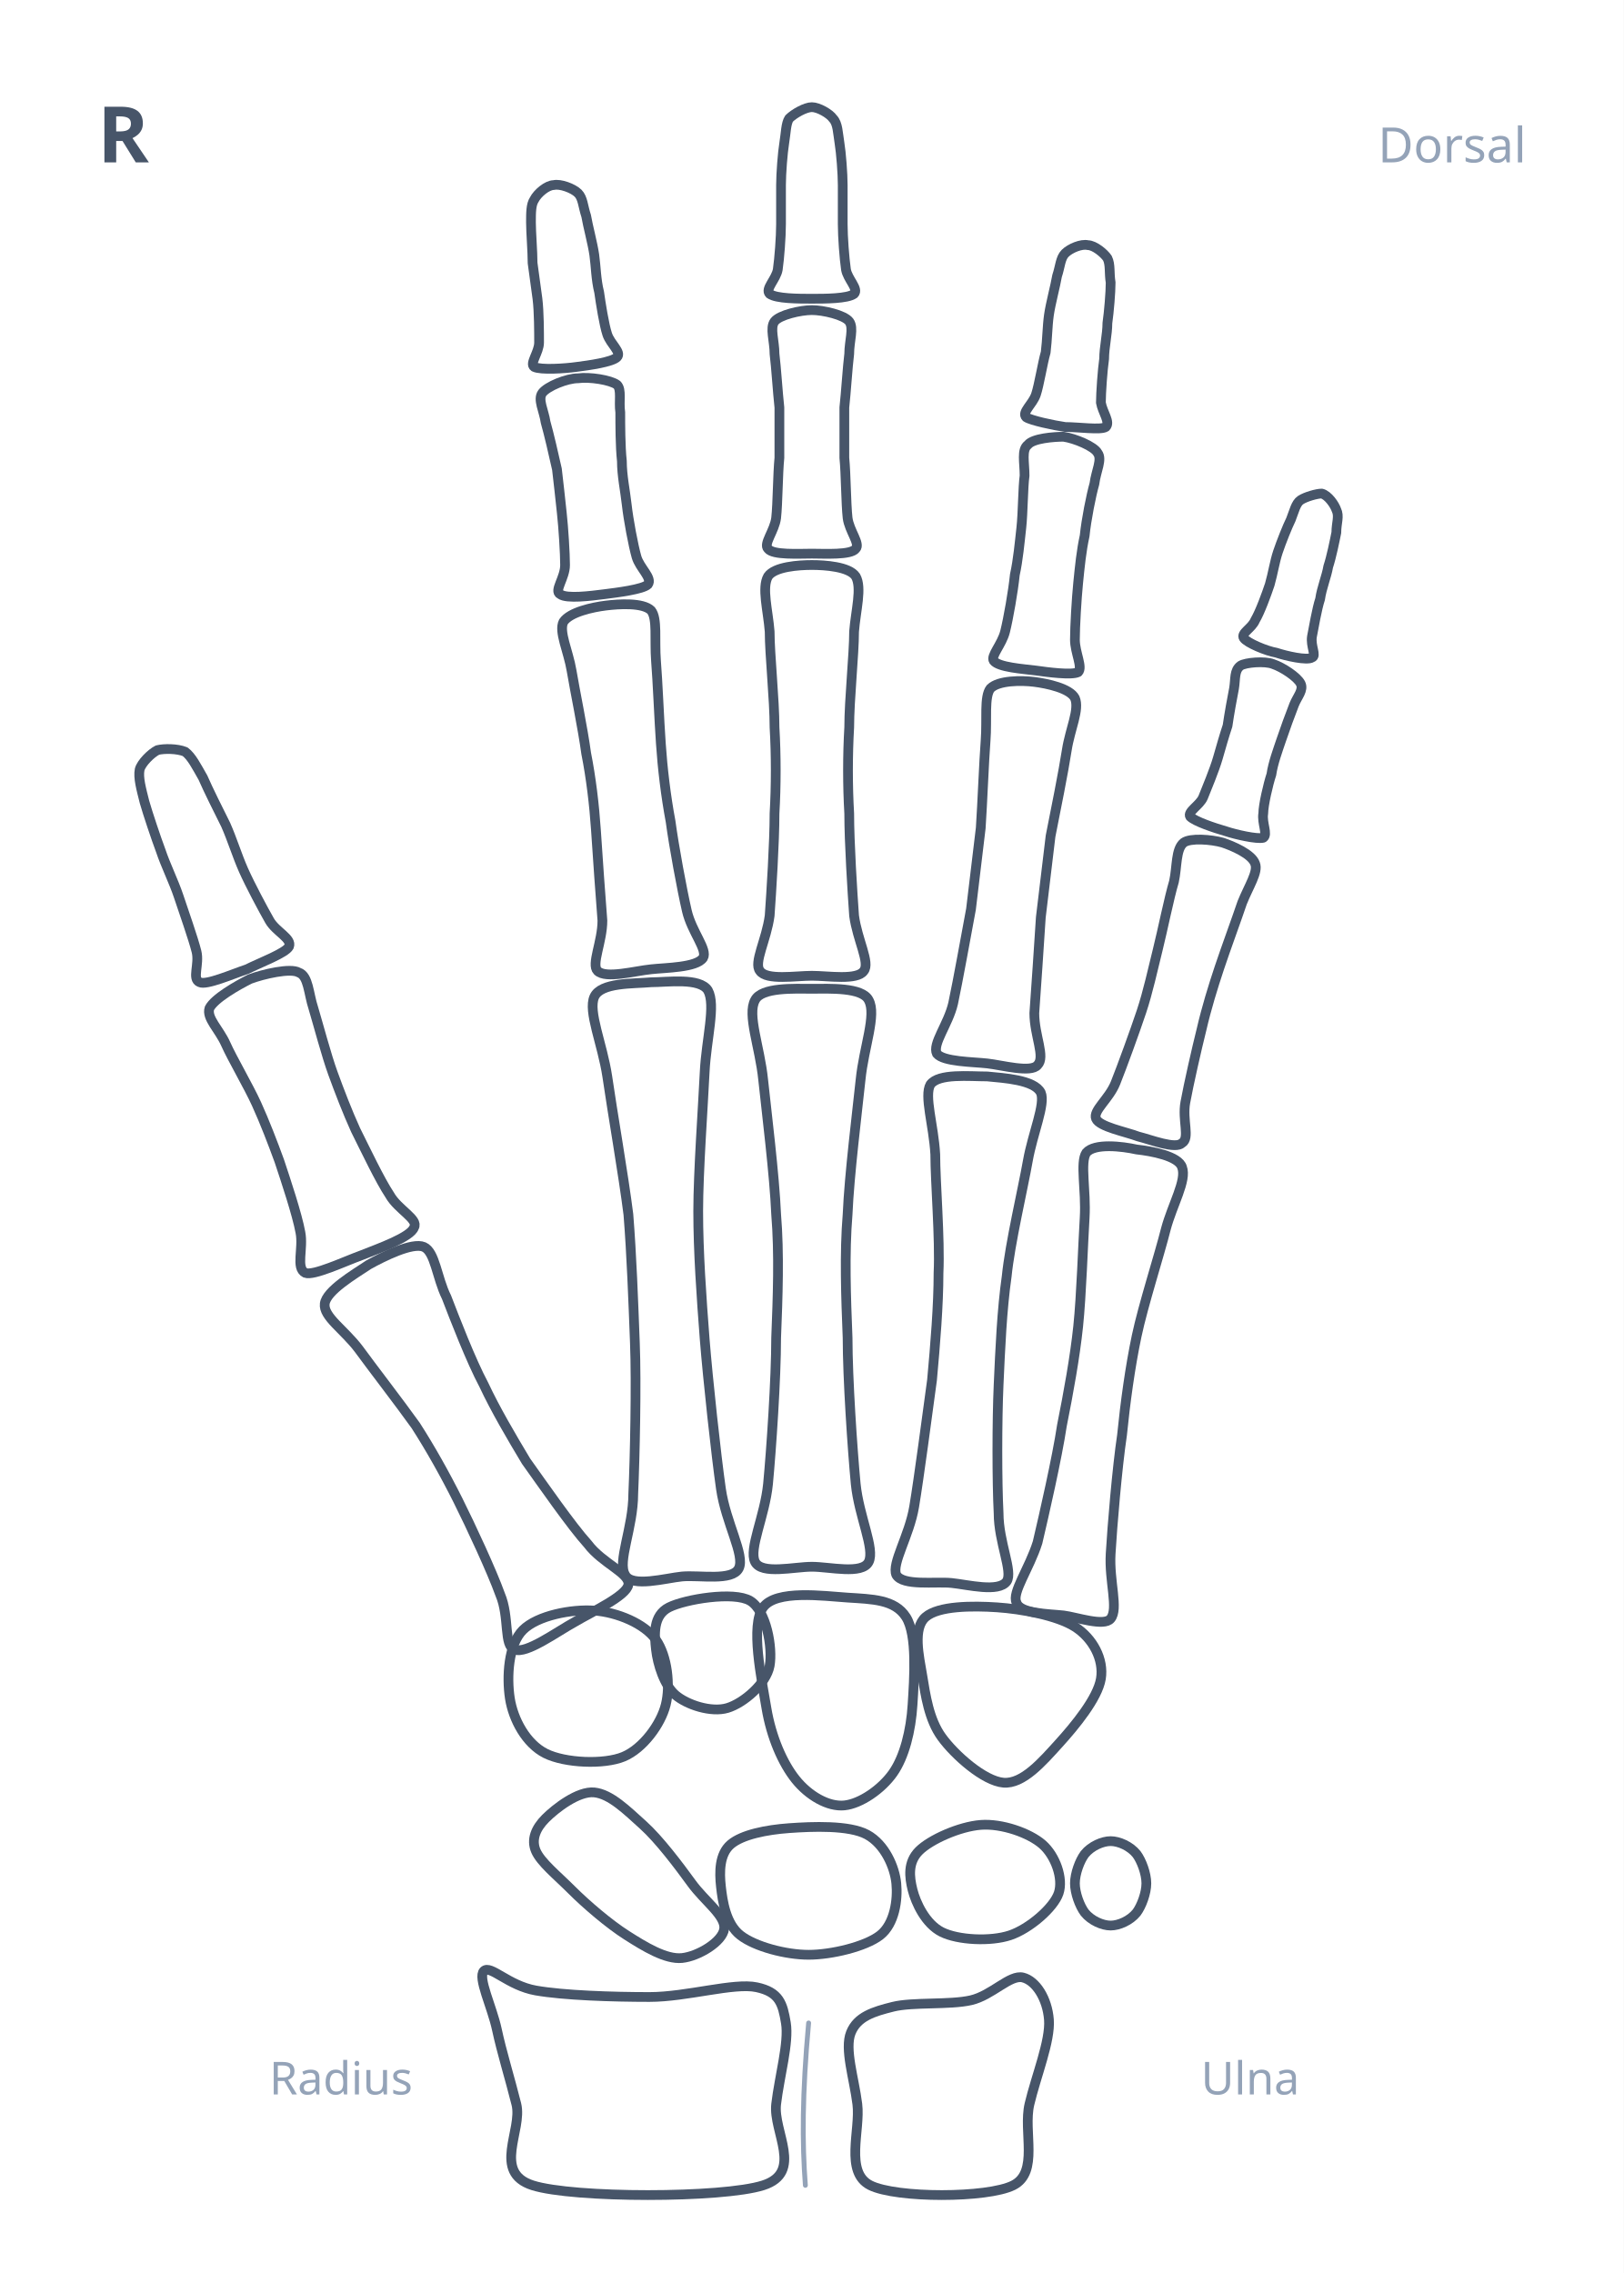
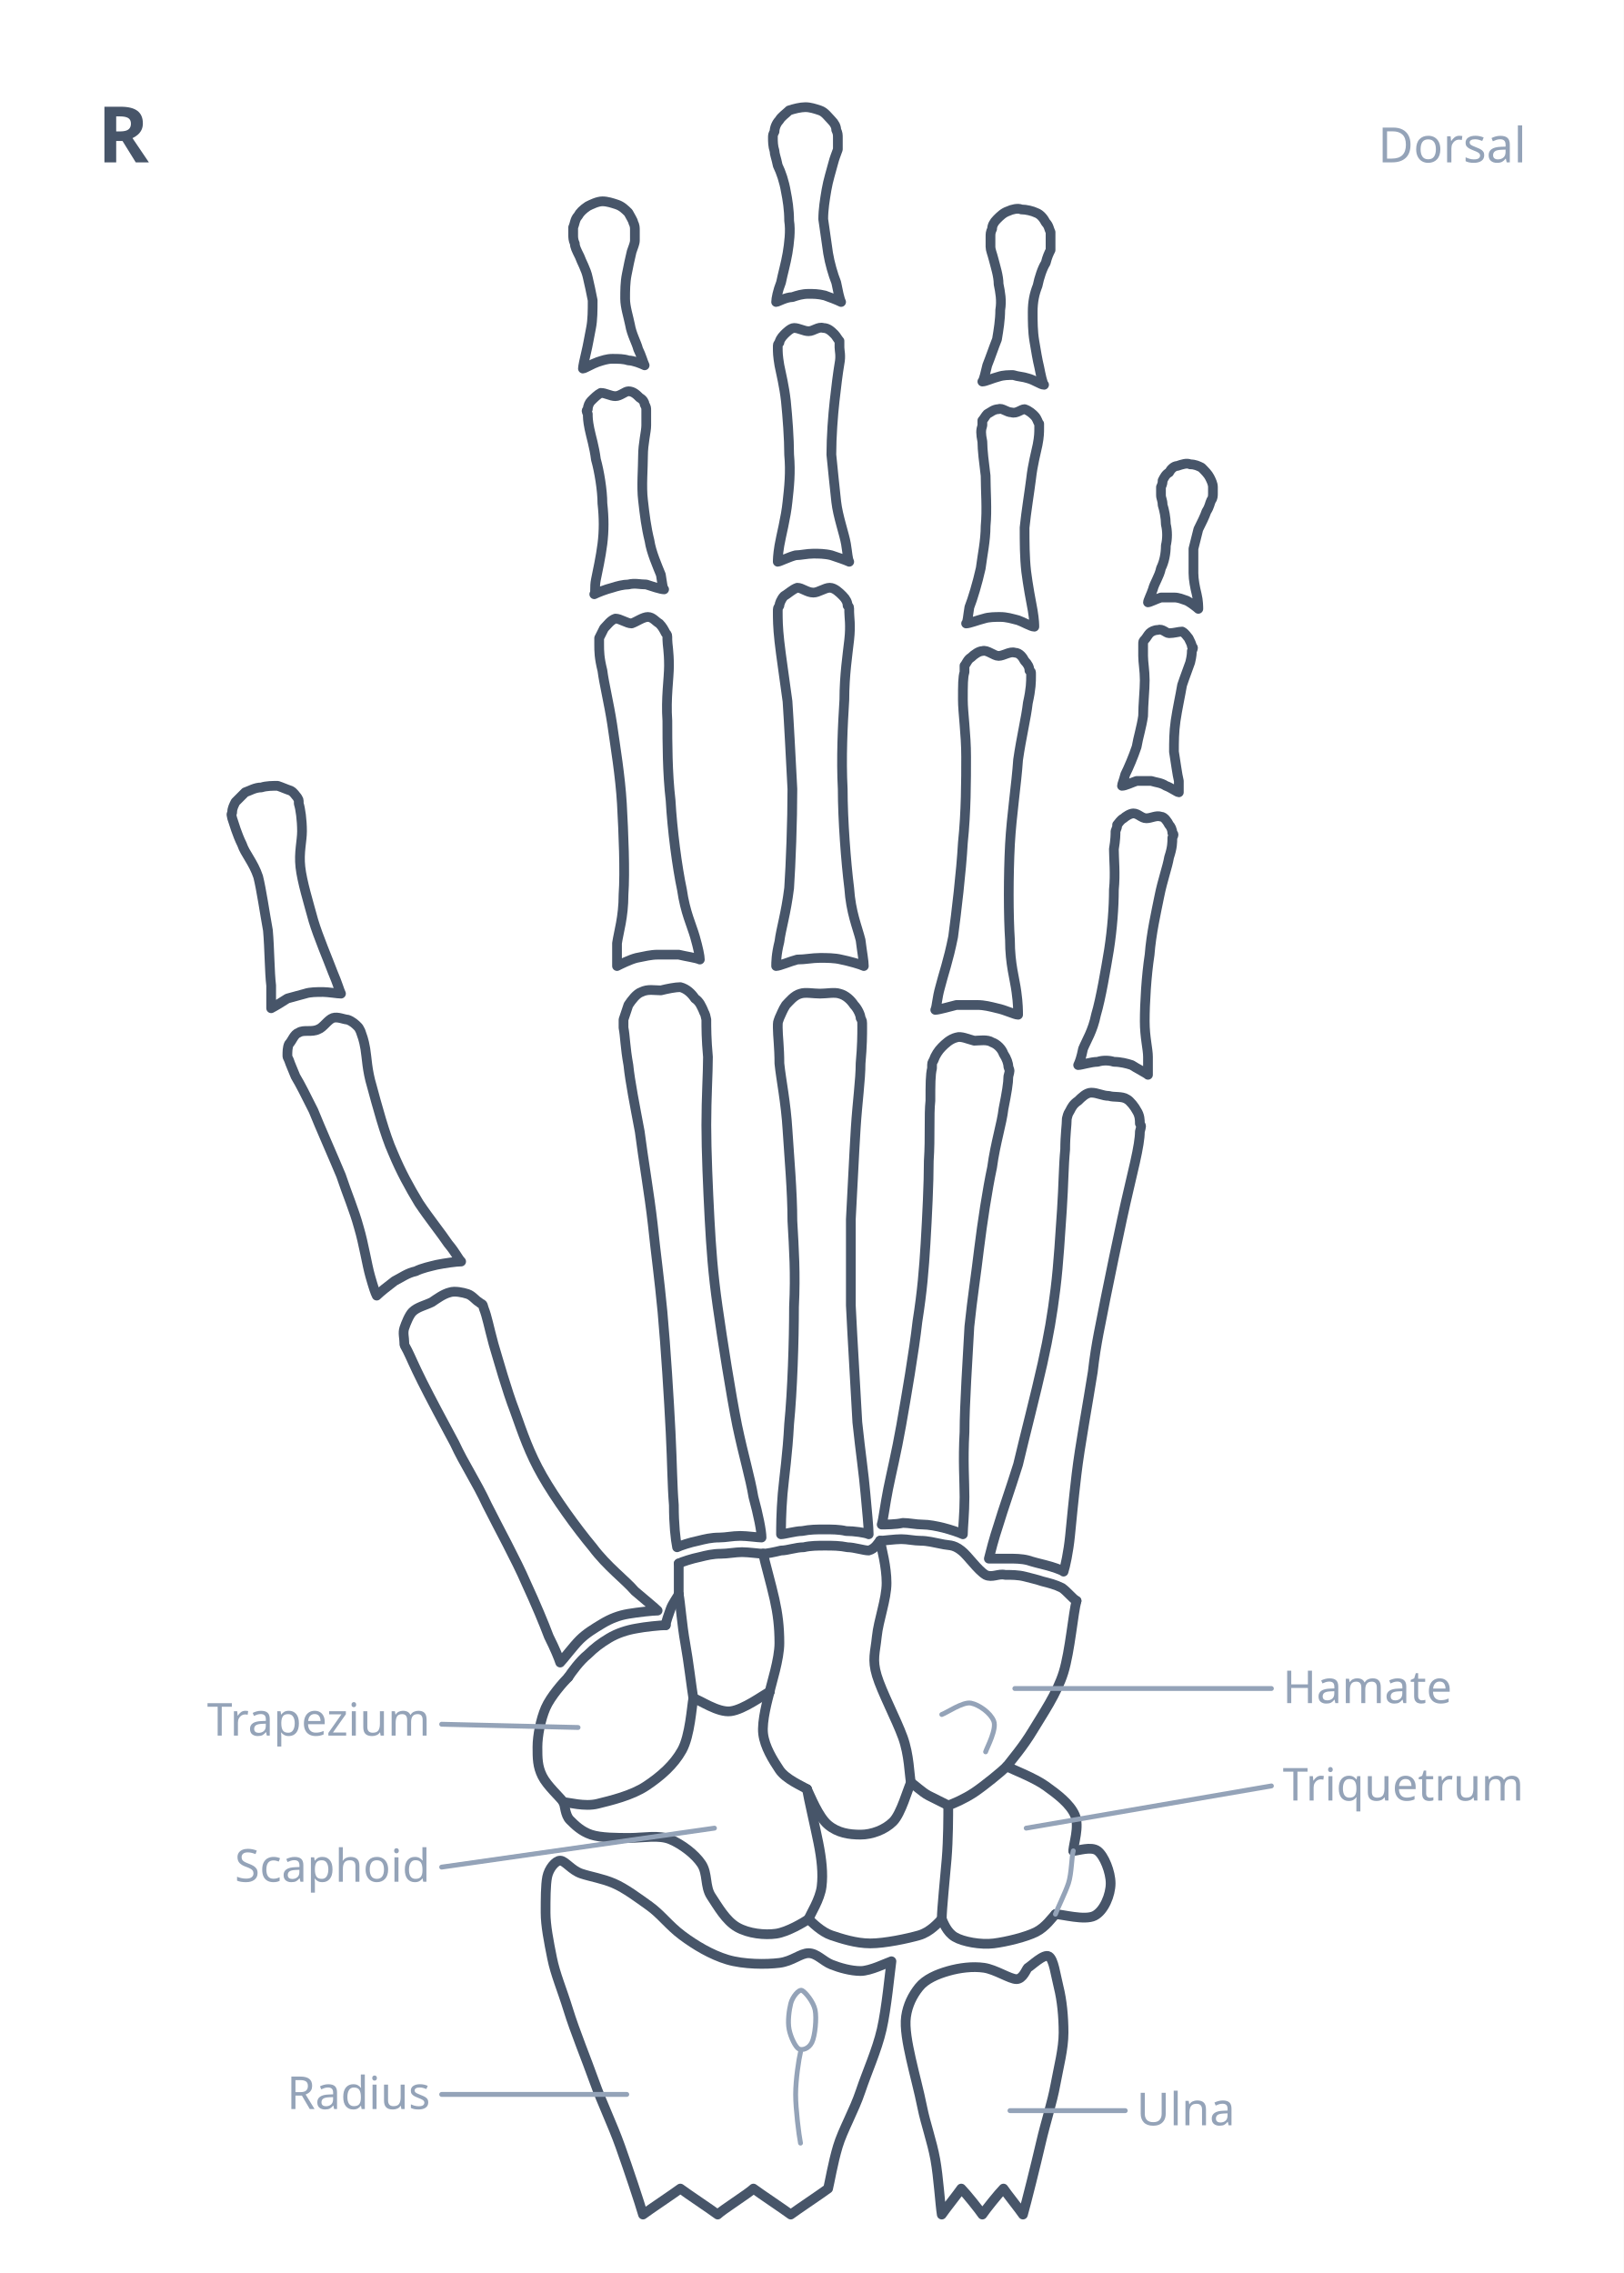
<svg xmlns="http://www.w3.org/2000/svg" width="1000" height="1400" viewBox="0 0 1000 1400" role="img">
  <rect width="1000" height="1400" fill="#ffffff" />
-   <path d="M420 971C410 972 389 978 385 970C380 962 390 941 390 920C391 898 392 852 391 827C390 801 389 773 387 748C384 724 377 684 374 663C371 643 362 623 366 614C370 605 390 606 401 605C411 605 431 602 436 610C441 619 435 640 434 660C433 681 430 722 430 746C430 771 432 799 434 825C436 850 441 896 444 917C447 938 459 958 455 966C451 974 431 970 420 971Z" fill="none" stroke="#475569" stroke-width="6" stroke-linecap="round" stroke-linejoin="round" />
-   <path d="M401 597C391 598 373 603 368 598C364 594 371 580 371 567C370 554 368 527 367 511C366 496 364 479 361 464C359 449 354 425 352 413C350 401 344 389 347 383C351 377 365 374 373 373C381 372 396 371 401 376C405 381 403 394 404 407C405 419 406 444 407 458C408 473 410 490 413 506C415 521 420 548 423 561C426 574 436 585 433 590C429 596 410 596 401 597Z" fill="none" stroke="#475569" stroke-width="6" stroke-linecap="round" stroke-linejoin="round" />
-   <path d="M372 366C364 367 349 369 345 366C341 364 348 356 348 348C348 341 347 325 346 316C345 307 344 297 343 289C341 280 338 267 336 260C335 253 331 246 334 242C337 238 349 233 356 233C363 232 376 234 380 237C383 240 381 247 382 254C382 261 382 275 383 284C383 293 385 302 386 311C387 320 390 336 392 343C394 350 402 356 399 360C396 363 380 365 372 366Z" fill="none" stroke="#475569" stroke-width="6" stroke-linecap="round" stroke-linejoin="round" />
-   <path d="M355 226C348 227 333 228 329 226C326 224 332 217 332 211C332 205 332 192 331 184C330 177 329 169 328 162C328 155 327 143 327 137C327 131 327 126 329 123C331 119 337 114 341 114C345 113 353 116 356 119C359 122 359 127 361 133C362 139 365 150 366 157C367 164 367 172 369 180C370 187 372 200 374 206C376 212 383 217 380 220C377 223 363 225 355 226Z" fill="none" stroke="#475569" stroke-width="6" stroke-linecap="round" stroke-linejoin="round" />
-   <path d="M500 965C489 965 469 970 465 962C461 954 471 934 473 914C475 893 478 849 478 824C479 799 480 772 478 748C477 724 472 684 470 665C468 645 460 625 465 616C469 608 489 609 500 609C511 609 531 608 535 616C540 625 532 645 530 665C528 684 523 724 522 748C520 772 521 799 522 824C522 849 525 893 527 914C529 934 539 954 535 962C531 970 511 965 500 965Z" fill="none" stroke="#475569" stroke-width="6" stroke-linecap="round" stroke-linejoin="round" />
-   <path d="M500 601C490 601 472 604 468 598C464 593 472 579 474 564C475 550 477 519 477 501C478 484 478 465 477 448C477 431 474 403 474 389C473 376 469 362 473 355C477 349 492 348 500 348C508 348 523 349 527 355C531 362 527 376 526 389C526 403 523 431 523 448C522 465 522 484 523 501C523 519 525 550 526 564C528 579 536 593 532 598C528 604 510 601 500 601Z" fill="none" stroke="#475569" stroke-width="6" stroke-linecap="round" stroke-linejoin="round" />
-   <path d="M500 341C492 341 476 342 473 338C470 335 477 327 478 319C479 310 479 292 480 282C480 272 480 261 480 251C479 242 478 226 477 218C477 210 474 202 477 198C480 194 493 191 500 191C507 191 520 194 523 198C526 202 523 210 523 218C522 226 521 242 520 251C520 261 520 272 520 282C521 292 521 310 522 319C523 327 530 335 527 338C524 342 508 341 500 341Z" fill="none" stroke="#475569" stroke-width="6" stroke-linecap="round" stroke-linejoin="round" />
-   <path d="M500 184C492 184 478 184 474 181C471 178 478 172 479 166C480 159 481 146 481 138C481 130 481 121 481 114C481 107 482 94 483 88C484 82 484 76 486 73C489 70 496 66 500 66C504 66 511 70 513 73C516 76 516 82 517 88C518 94 519 107 519 114C519 121 519 130 519 138C519 146 520 159 521 166C522 172 529 178 526 181C522 184 508 184 500 184Z" fill="none" stroke="#475569" stroke-width="6" stroke-linecap="round" stroke-linejoin="round" />
-   <path d="M586 975C576 974 556 977 552 970C549 963 560 946 563 928C566 910 571 872 574 850C576 828 578 804 578 784C579 763 576 728 576 711C575 693 569 675 573 668C578 661 597 663 608 663C618 664 637 665 641 673C644 680 636 698 633 715C630 732 622 766 620 786C617 807 616 831 615 853C614 875 614 913 615 932C615 950 624 968 620 974C615 981 596 976 586 975Z" fill="none" stroke="#475569" stroke-width="6" stroke-linecap="round" stroke-linejoin="round" />
-   <path d="M608 655C599 654 581 654 577 649C574 643 584 631 587 618C590 604 595 576 598 560C600 544 602 526 604 510C605 495 606 469 607 456C608 443 606 429 610 424C615 419 629 419 637 420C645 421 659 424 662 430C665 437 659 449 657 462C655 475 650 500 647 515C645 531 643 549 641 565C640 581 638 610 637 624C637 638 644 651 639 656C635 661 617 656 608 655Z" fill="none" stroke="#475569" stroke-width="6" stroke-linecap="round" stroke-linejoin="round" />
-   <path d="M638 413C630 412 615 411 612 407C610 404 617 397 619 389C621 381 624 364 625 354C627 345 628 334 629 325C630 316 630 300 631 293C631 285 629 277 633 274C636 270 649 269 655 269C662 270 674 275 676 279C679 283 675 290 674 298C672 305 669 320 668 330C666 339 665 349 664 359C663 369 662 386 662 394C662 402 667 411 664 414C660 416 645 414 638 413Z" fill="none" stroke="#475569" stroke-width="6" stroke-linecap="round" stroke-linejoin="round" />
-   <path d="M656 263C649 262 635 259 632 257C629 254 636 249 638 243C640 237 642 224 644 217C645 209 645 201 646 194C647 187 650 176 651 170C653 164 653 159 656 156C659 153 666 150 670 151C674 151 680 156 682 159C684 163 683 168 684 174C684 180 683 192 682 199C682 206 680 214 680 221C679 228 678 242 678 248C679 254 684 260 681 263C678 265 664 263 656 263Z" fill="none" stroke="#475569" stroke-width="6" stroke-linecap="round" stroke-linejoin="round" />
-   <path d="M655 995C646 994 628 994 626 987C623 981 634 966 639 950C643 933 651 898 654 878C658 858 662 836 664 817C666 798 667 766 668 750C669 733 665 716 669 710C674 704 691 706 700 708C709 709 726 712 728 719C731 727 722 742 718 757C714 773 704 804 700 823C696 842 693 864 691 884C688 904 685 940 684 957C683 974 689 991 684 997C680 1002 663 996 655 995Z" fill="none" stroke="#475569" stroke-width="6" stroke-linecap="round" stroke-linejoin="round" />
-   <path d="M701 700C693 697 677 694 675 689C673 684 683 677 687 667C691 657 699 635 703 623C707 611 710 597 713 585C716 573 720 553 723 543C725 534 724 523 729 519C733 516 746 517 753 519C759 521 771 526 773 532C775 537 769 546 765 556C762 565 755 584 751 596C747 608 743 621 740 634C737 646 732 668 730 679C728 690 733 701 728 704C724 708 709 702 701 700Z" fill="none" stroke="#475569" stroke-width="6" stroke-linecap="round" stroke-linejoin="round" />
-   <path d="M755 512C748 510 736 506 733 503C731 500 739 496 741 491C743 486 748 474 750 467C752 460 754 453 756 447C757 440 759 429 760 424C761 418 760 413 764 410C767 408 779 407 784 409C790 411 799 417 801 421C803 425 799 429 797 434C795 439 791 450 789 456C787 462 784 470 783 477C781 483 778 496 778 501C777 507 781 514 778 516C774 517 761 514 755 512Z" fill="none" stroke="#475569" stroke-width="6" stroke-linecap="round" stroke-linejoin="round" />
-   <path d="M786 402C780 401 768 396 766 393C764 390 771 387 773 382C776 377 780 366 782 360C784 353 785 346 787 340C789 334 793 324 795 320C797 315 798 310 801 308C804 306 811 304 814 304C818 305 822 311 823 314C825 318 823 322 823 328C822 333 820 343 818 349C817 355 814 362 813 369C811 375 809 387 808 392C807 398 811 404 808 405C805 407 792 404 786 402Z" fill="none" stroke="#475569" stroke-width="6" stroke-linecap="round" stroke-linejoin="round" />
-   <path d="M354 999C343 1005 324 1019 317 1016C310 1014 314 996 308 982C303 968 290 940 282 924C274 908 265 892 256 878C246 864 229 842 221 831C212 819 199 811 200 803C201 795 218 785 227 779C236 774 254 765 261 768C268 771 269 787 275 799C280 812 290 838 298 853C305 868 315 885 324 900C334 914 352 940 362 951C371 963 388 969 387 976C386 983 364 993 354 999Z" fill="none" stroke="#475569" stroke-width="6" stroke-linecap="round" stroke-linejoin="round" />
-   <path d="M223 773C212 777 193 786 188 784C182 781 187 769 185 759C183 748 176 727 172 715C168 704 163 691 158 680C153 669 143 652 139 643C135 634 127 627 129 621C132 615 146 607 154 603C162 600 179 596 184 599C190 601 190 612 193 621C196 631 201 650 205 661C209 672 214 685 219 696C225 708 234 727 240 736C245 745 258 751 255 756C253 762 233 769 223 773Z" fill="none" stroke="#475569" stroke-width="6" stroke-linecap="round" stroke-linejoin="round" />
-   <path d="M152 597C143 600 127 607 123 605C118 603 123 594 121 586C119 578 113 561 110 552C107 543 102 533 99 524C96 516 91 501 89 494C87 486 85 479 86 474C87 470 93 464 97 462C101 461 109 461 114 463C118 466 121 472 125 479C128 486 135 500 139 508C143 517 146 527 150 536C154 545 162 560 166 567C170 574 180 578 178 583C176 587 160 593 152 597Z" fill="none" stroke="#475569" stroke-width="6" stroke-linecap="round" stroke-linejoin="round" />
-   <path d="M322 1004C331 995 352 991 366 992C380 993 397 1000 404 1010C411 1020 413 1038 410 1050C407 1062 396 1077 384 1082C372 1087 348 1086 336 1080C324 1074 316 1059 314 1046C312 1033 313 1013 322 1004Z" fill="none" stroke="#475569" stroke-width="6" stroke-linecap="round" stroke-linejoin="round" />
-   <path d="M412 990C422 985 452 980 462 986C472 992 476 1015 474 1026C472 1037 458 1049 448 1052C438 1055 423 1050 416 1044C409 1038 405 1025 404 1016C403 1007 402 995 412 990Z" fill="none" stroke="#475569" stroke-width="6" stroke-linecap="round" stroke-linejoin="round" />
-   <path d="M470 990C478 979 507 983 522 984C537 985 551 985 558 996C565 1007 563 1034 562 1050C561 1066 557 1082 550 1092C543 1102 530 1111 520 1112C510 1113 498 1106 490 1096C482 1086 475 1070 472 1052C469 1034 462 1001 470 990Z" fill="none" stroke="#475569" stroke-width="6" stroke-linecap="round" stroke-linejoin="round" />
-   <path d="M570 996C578 989 599 989 614 990C629 991 651 995 662 1002C673 1009 680 1022 678 1034C676 1046 662 1063 652 1074C642 1085 630 1099 618 1098C606 1097 588 1081 580 1070C572 1059 570 1044 568 1032C566 1020 562 1003 570 996Z" fill="none" stroke="#475569" stroke-width="6" stroke-linecap="round" stroke-linejoin="round" />
-   <path d="M336 1120C342 1114 356 1103 366 1104C376 1105 386 1115 396 1124C406 1133 418 1149 426 1160C434 1171 447 1180 446 1188C445 1196 430 1205 420 1206C410 1207 397 1199 386 1192C375 1185 361 1173 352 1164C343 1155 333 1147 330 1140C327 1133 330 1126 336 1120Z" fill="none" stroke="#475569" stroke-width="6" stroke-linecap="round" stroke-linejoin="round" />
-   <path d="M450 1136C457 1130 472 1127 486 1126C500 1125 523 1124 534 1130C545 1136 551 1150 552 1160C553 1170 551 1185 542 1192C533 1199 512 1204 498 1204C484 1204 465 1199 456 1192C447 1185 445 1171 444 1162C443 1153 443 1142 450 1136Z" fill="none" stroke="#475569" stroke-width="6" stroke-linecap="round" stroke-linejoin="round" />
-   <path d="M566 1140C573 1133 591 1125 604 1124C617 1123 634 1129 642 1136C650 1143 655 1157 652 1166C649 1175 634 1188 622 1192C610 1196 590 1195 580 1190C570 1185 564 1172 562 1164C560 1156 559 1147 566 1140Z" fill="none" stroke="#475569" stroke-width="6" stroke-linecap="round" stroke-linejoin="round" />
-   <path d="M706 1160C706 1166 703 1174 700 1178C696 1183 689 1186 684 1186C679 1186 672 1183 668 1178C665 1174 662 1166 662 1160C662 1154 665 1146 668 1142C672 1137 679 1134 684 1134C689 1134 696 1137 700 1142C703 1146 706 1154 706 1160Z" fill="none" stroke="#475569" stroke-width="6" stroke-linecap="round" stroke-linejoin="round" />
-   <path d="M298 1214C302 1210 313 1223 330 1226C347 1229 377 1230 400 1230C423 1230 452 1221 466 1224C480 1227 482 1234 484 1246C486 1258 480 1279 478 1296C476 1313 495 1338 470 1346C445 1354 353 1354 328 1346C303 1338 322 1312 318 1296C314 1280 309 1264 306 1250C303 1236 294 1218 298 1214Z" fill="none" stroke="#475569" stroke-width="6" stroke-linecap="round" stroke-linejoin="round" />
-   <path d="M524 1252C528 1242 538 1239 550 1236C562 1233 585 1235 598 1232C611 1229 622 1216 630 1218C638 1220 645 1231 646 1244C647 1257 638 1279 634 1296C630 1313 640 1338 624 1346C608 1354 552 1354 536 1346C520 1338 530 1312 528 1296C526 1280 520 1262 524 1252Z" fill="none" stroke="#475569" stroke-width="6" stroke-linecap="round" stroke-linejoin="round" />
-   <path d="M498 1246C494 1290 494 1320 496 1346" fill="none" stroke="#94a3b8" stroke-width="3" stroke-linecap="round" stroke-linejoin="round" />
-   <text x="210" y="1290" font-family="system-ui, sans-serif" font-size="28" fill="#94a3b8" text-anchor="middle">Radius</text>
-   <text x="770" y="1290" font-family="system-ui, sans-serif" font-size="28" fill="#94a3b8" text-anchor="middle">Ulna</text>
+   <g fill="none" stroke="#475569" stroke-width="6" stroke-linecap="round" stroke-linejoin="round">
+     <path d="M417 953C416 948 415 939 415 927C414 915 414 902 413 882C412 862 410 830 408 808C406 787 404 773 402 754C400 736 396 713 394 697C391 681 388 666 387 656C385 645 385 638 384 633C384 629 384 630 384 628C385 625 386 622 387 619C389 616 392 612 395 611C399 609 403 610 407 610C411 609 416 608 419 608C423 609 426 612 428 615C431 617 432 620 433 622C434 625 434 623 435 628C435 633 435 640 436 651C436 661 435 676 435 693C435 709 436 732 437 751C438 769 439 784 442 805C445 826 450 858 454 878C458 897 462 910 464 922C467 933 469 943 469 947C467 947 460 946 456 946C451 946 447 947 443 947C438 947 434 948 430 949C425 950 419 952 417 953Z" />
+     <path d="M380 595C380 593 380 588 380 581C381 574 384 565 384 551C385 537 384 513 383 495C382 478 379 460 377 446C375 433 372 421 371 413C369 405 369 401 369 397C369 394 369 395 369 393C370 391 371 389 372 387C374 385 376 382 379 381C382 381 386 384 389 384C392 383 396 380 399 380C402 380 404 383 406 384C408 386 409 388 410 390C411 391 411 391 411 394C411 397 412 401 412 410C412 418 410 430 411 444C411 457 411 476 413 493C414 511 417 534 420 548C422 562 426 570 428 577C430 584 431 589 431 591C429 590 422 589 418 588C414 588 409 588 405 588C401 588 397 589 392 590C388 591 382 594 380 595Z" />
+     <path d="M366 366C367 365 366 362 367 357C368 352 370 343 371 335C372 327 372 319 371 310C371 302 369 290 367 283C366 275 364 269 363 264C362 259 362 257 362 255C361 253 361 253 362 252C362 250 363 248 364 247C366 245 368 243 370 242C373 242 376 244 379 244C382 244 385 241 387 241C390 241 392 243 394 245C396 246 397 248 397 249C398 251 398 251 398 253C398 255 398 257 398 262C398 266 396 273 396 281C396 288 395 300 396 308C397 317 398 325 400 333C401 340 405 349 407 354C408 360 408 362 409 363C407 363 401 361 398 360C394 360 391 359 387 360C384 360 380 361 377 362C373 363 368 365 366 366Z" />
+     <path d="M359 227C359 226 360 221 361 217C362 213 363 207 364 202C365 197 365 191 365 185C364 180 363 175 362 171C361 166 358 161 357 158C355 154 354 152 354 150C353 148 353 146 353 145C353 143 353 142 353 140C354 138 354 135 356 133C357 131 359 129 362 127C364 126 368 124 371 124C374 124 377 125 380 126C383 127 385 129 387 131C388 133 390 136 390 137C391 139 391 140 391 142C391 144 391 145 391 148C391 150 390 152 389 155C388 159 387 164 386 169C385 174 385 179 385 184C385 189 387 195 388 200C389 206 392 211 393 215C395 219 396 223 397 225C395 224 390 222 387 222C384 221 381 221 377 221C374 221 371 222 368 223C365 224 360 227 359 227Z" />
+     <path d="M481 945C481 941 481 932 482 920C483 909 485 896 486 877C488 857 489 826 489 805C490 784 489 770 488 752C488 734 486 712 485 696C484 679 481 665 480 655C480 645 479 638 479 633C479 629 479 630 480 627C481 625 482 622 484 619C486 617 489 613 493 612C496 611 501 612 505 612C509 612 514 611 517 612C521 613 524 616 526 619C528 621 530 625 530 627C531 629 531 628 531 633C531 637 531 644 530 655C530 665 528 679 527 695C526 711 525 733 524 751C524 770 524 784 524 804C525 825 527 857 528 876C530 895 532 908 533 920C534 931 535 941 535 945C533 944 526 943 521 943C517 942 512 942 508 942C503 942 499 942 494 943C490 943 483 945 481 945Z" />
+     <path d="M478 595C478 593 478 588 480 580C481 572 484 563 486 547C487 532 488 506 488 486C487 467 486 447 485 432C483 417 481 404 480 395C479 386 479 381 479 377C479 374 479 375 480 373C480 372 481 369 483 367C485 366 488 363 491 362C494 362 497 365 501 365C504 365 508 362 511 362C514 362 517 365 519 367C521 369 522 371 522 373C523 374 523 373 523 377C523 380 524 385 523 394C522 403 520 416 520 431C519 447 518 467 519 486C519 505 521 531 523 547C524 562 528 571 530 579C531 587 532 592 532 595C530 594 523 592 518 591C514 590 509 590 505 590C500 590 496 591 491 591C487 592 480 595 478 595Z" />
+     <path d="M479 346C479 345 479 342 480 336C481 330 484 319 485 309C486 300 487 291 486 280C486 270 485 257 484 247C483 238 481 230 480 225C479 219 479 217 479 214C479 212 479 212 480 211C480 210 481 208 483 206C484 205 487 202 489 202C492 202 495 204 498 204C501 204 504 201 507 202C510 202 512 204 514 206C515 207 516 209 517 210C517 212 517 211 517 214C517 216 518 219 517 224C516 230 515 238 514 247C513 256 512 269 512 280C513 290 514 300 515 309C516 318 520 329 521 335C522 341 522 344 523 346C521 345 515 343 512 342C508 341 504 341 501 341C497 341 493 342 490 342C486 343 480 346 479 346Z" />
+     <path d="M478 186C478 184 479 179 481 174C482 169 484 162 485 156C486 150 487 142 486 136C486 129 485 123 484 118C483 112 481 106 479 102C478 97 477 95 477 93C476 90 476 87 476 85C476 83 476 83 477 81C477 79 478 76 480 74C481 72 484 70 486 68C489 67 493 66 496 66C499 66 502 67 505 68C508 69 510 72 512 74C514 76 515 78 515 80C516 82 516 83 516 85C516 87 516 89 516 92C515 95 514 97 513 101C512 105 510 111 509 117C508 123 507 129 507 135C508 142 509 149 510 156C511 162 513 169 515 174C516 179 517 184 518 186C516 185 511 183 508 182C504 181 501 181 498 181C494 181 491 182 488 183C484 183 479 186 478 186Z" />
+     <path d="M543 939C544 936 545 927 547 917C549 907 552 895 555 878C558 861 563 832 565 814C568 795 569 782 570 766C571 749 572 729 572 715C573 700 572 687 573 678C573 668 573 662 574 658C574 654 574 655 575 653C576 650 578 647 580 645C582 643 585 640 589 639C592 638 596 640 600 641C603 641 608 640 611 642C614 643 617 646 618 649C620 652 621 655 621 657C622 660 622 659 621 663C621 667 620 673 618 683C617 692 613 704 611 719C608 733 605 753 603 769C601 786 599 798 597 817C596 836 594 865 594 882C593 900 594 912 594 922C594 932 593 941 593 945C591 944 585 942 581 941C577 940 572 939 568 939C564 939 560 938 556 938C552 939 545 939 543 939Z" />
+     <path d="M576 622C577 620 577 615 579 608C581 600 584 592 587 577C589 562 592 537 593 519C595 500 595 481 595 466C595 452 593 439 593 431C593 422 593 417 594 414C594 410 594 412 594 410C595 409 596 406 598 405C600 403 603 401 605 401C608 400 612 404 615 404C618 404 622 401 625 402C628 402 630 405 631 407C633 409 634 411 634 413C635 414 635 413 635 416C635 420 635 424 633 433C632 442 629 454 627 468C626 483 623 502 622 520C621 539 621 564 622 579C622 594 625 603 626 611C627 618 627 623 627 625C625 625 619 622 614 621C610 620 606 619 602 619C598 619 593 619 589 619C585 620 578 622 576 622Z" />
+     <path d="M595 384C596 383 596 380 597 374C599 369 602 359 604 350C605 342 607 333 607 324C608 314 607 302 607 293C606 285 605 277 605 272C604 267 604 265 605 262C605 260 605 261 605 259C606 258 607 256 608 255C610 254 612 252 615 252C617 251 620 254 623 254C626 255 629 252 631 252C634 253 636 255 637 256C639 258 639 260 640 261C640 262 640 262 640 264C640 266 640 269 639 274C638 279 636 286 635 295C634 303 632 315 631 325C631 334 631 343 632 352C633 360 635 371 636 376C637 382 637 385 637 386C635 386 630 383 627 382C623 381 620 380 616 380C613 380 609 380 606 381C602 382 597 384 595 384Z" />
+     <path d="M605 235C606 234 607 229 608 225C610 220 612 214 614 209C615 203 616 197 616 191C617 185 616 180 615 175C615 170 613 164 612 160C611 156 610 154 610 152C610 149 610 147 610 146C610 144 610 143 611 141C611 139 612 137 614 135C616 133 618 131 621 130C623 129 627 128 629 129C632 129 636 130 638 131C641 132 643 135 644 137C646 139 646 141 647 143C647 145 647 146 647 148C647 149 647 151 647 154C646 156 645 158 644 162C642 165 640 171 639 176C637 181 636 186 636 192C636 198 636 204 637 210C638 216 639 222 640 226C641 231 642 236 643 237C641 237 637 234 633 233C630 232 627 232 624 231C621 231 618 231 615 232C611 233 607 235 605 235Z" />
+     <path d="M609 960C610 956 612 948 615 939C618 929 622 918 627 902C631 885 638 858 642 840C646 822 648 810 650 794C652 778 653 759 654 745C655 730 655 718 656 708C656 699 657 693 657 689C658 685 658 686 659 684C660 682 661 680 664 678C666 676 669 673 672 673C676 673 679 675 683 675C686 676 691 675 694 677C696 678 699 682 700 684C702 687 702 690 702 692C703 694 703 693 702 697C702 701 701 707 699 716C697 725 694 737 691 751C688 765 684 784 681 799C678 815 675 827 673 845C670 864 665 891 663 908C661 925 660 936 659 946C658 956 656 965 655 968C654 967 648 965 644 964C640 963 636 962 633 961C629 960 625 960 621 960C617 960 611 960 609 960Z" />
+     <path d="M664 656C665 654 666 651 667 646C669 641 673 635 675 625C678 615 681 597 683 585C685 572 686 559 686 548C687 538 686 529 686 523C687 517 687 514 687 512C688 509 688 510 688 508C689 507 690 505 692 504C693 503 696 501 698 501C701 501 703 504 706 504C709 504 712 502 715 503C717 503 719 506 720 508C721 509 722 511 722 513C723 514 723 514 722 516C722 519 722 522 720 528C719 534 716 542 714 552C712 562 709 575 708 588C706 601 705 618 705 629C705 639 707 646 707 651C707 657 707 660 707 662C706 661 700 658 697 656C694 655 690 654 686 654C683 653 679 653 676 654C672 654 666 656 664 656Z" />
+     <path d="M691 484C691 483 692 481 693 477C695 473 698 466 700 460C701 454 703 448 704 441C704 434 705 425 705 419C705 413 704 408 704 404C704 400 704 399 704 397C704 395 704 395 705 394C706 393 707 391 708 390C709 389 711 388 713 388C716 387 718 390 720 390C723 390 726 389 728 389C730 390 731 392 732 393C733 395 734 397 734 398C735 399 735 399 734 401C734 402 734 404 733 408C732 411 730 416 728 422C727 428 725 437 724 444C723 451 723 457 723 463C724 469 725 477 726 481C726 485 726 487 726 488C725 488 721 485 718 484C715 482 712 482 709 481C706 481 703 481 700 481C697 482 693 484 691 484Z" />
+     <path d="M707 371C707 370 709 366 710 363C711 359 714 355 715 350C717 346 718 341 718 336C719 332 719 327 718 323C718 319 717 314 716 311C716 308 715 307 715 305C715 303 715 301 715 300C716 298 716 297 716 296C717 294 718 292 720 291C721 289 723 287 725 287C728 286 731 285 733 286C736 286 738 287 740 288C742 290 744 292 745 294C746 296 747 298 747 300C747 301 747 302 747 304C747 305 747 307 746 308C745 310 745 312 743 315C742 318 740 322 738 326C737 330 736 334 735 338C735 343 735 348 735 353C735 357 736 362 737 366C738 370 738 374 738 375C737 374 733 371 731 370C728 369 726 368 723 368C720 368 718 368 715 368C712 369 708 371 707 371Z" />
+     <path d="M345 1024C344 1021 342 1016 338 1008C335 1000 330 988 324 975C318 961 307 941 300 927C293 912 286 902 280 889C273 876 265 861 260 851C255 841 253 836 251 832C249 828 249 829 249 827C249 824 248 821 249 818C250 815 252 810 254 808C257 805 262 804 266 802C269 800 273 797 277 796C280 795 285 796 288 797C291 798 293 801 295 802C297 804 297 802 298 806C300 811 301 817 304 828C307 838 312 856 317 869C322 883 326 895 334 909C342 923 355 941 365 953C374 965 385 973 391 980C398 986 403 990 405 992C402 992 393 993 387 994C381 995 376 997 371 1000C366 1003 361 1006 357 1010C353 1014 347 1022 345 1024Z" />
+     <path d="M232 798C231 796 230 793 228 786C226 779 224 766 221 756C218 745 214 736 210 724C205 712 197 694 193 684C188 674 185 668 182 663C180 658 179 656 178 653C177 651 177 651 177 650C177 648 177 645 178 643C180 641 181 637 184 636C187 634 192 636 196 634C199 633 202 628 205 627C208 626 212 628 214 628C217 629 219 631 220 632C221 633 221 633 222 635C223 638 224 640 225 646C226 652 226 659 229 669C232 680 237 699 242 710C247 722 252 731 258 741C264 750 272 760 276 766C281 772 282 775 284 777C281 777 274 778 269 779C265 780 260 781 256 783C251 784 247 787 243 789C239 792 234 796 232 798Z" />
+     <path d="M167 621C167 619 167 615 167 607C166 599 166 584 165 573C163 562 161 548 159 540C156 531 151 526 149 520C146 514 144 507 143 504C142 500 143 502 143 500C143 498 144 496 145 494C147 492 149 490 151 488C154 487 157 485 161 485C164 484 168 484 171 484C174 485 176 486 179 487C181 488 182 490 183 491C184 493 184 492 184 495C185 498 186 505 186 512C186 518 184 525 185 534C186 543 190 556 193 567C196 577 202 591 205 599C208 606 209 610 210 612C208 612 202 611 199 611C195 611 191 611 188 612C184 613 181 614 177 615C174 617 169 620 167 621Z" />
+     <path d="M418 963C420 962 426 960 431 959C435 958 439 957 444 957C448 957 453 956 457 956C461 956 468 957 470 957" />
+     <path d="M470 957C472 957 477 956 481 955C485 955 490 953 495 953C499 952 504 952 508 952C513 952 517 952 522 953C526 953 532 955 535 955C539 954 541 950 542 949" />
+     <path d="M542 949C544 949 551 948 555 948C559 948 563 949 567 949C571 949 575 950 580 951C584 952 587 951 592 955C596 958 602 967 607 970C611 972 615 969 619 970C623 970 627 970 631 971C635 972 639 973 642 974C646 975 650 976 654 978C657 980 661 985 663 986" />
+     <path d="M418 963C418 966 418 979 418 982" />
+     <path d="M410 1001C410 999 412 994 413 991C414 988 417 984 418 982" />
+     <path d="M350 1033C347 1036 339 1045 336 1052C333 1059 331 1069 331 1076C331 1083 331 1088 334 1094C337 1100 345 1107 347 1110" />
+     <path d="M350 1033C352 1030 357 1023 362 1019C366 1015 370 1012 375 1009C380 1006 386 1004 392 1003C397 1002 407 1001 410 1001" />
+     <path d="M663 986C661 993 659 1017 655 1030C651 1043 642 1056 636 1066C630 1076 623 1084 620 1088" />
+     <path d="M620 1088C624 1090 637 1095 644 1100C651 1105 659 1111 662 1118C665 1125 661 1136 661 1140" />
+     <path d="M650 1179C648 1181 644 1187 638 1190C632 1193 620 1196 612 1197C604 1198 593 1196 588 1193C583 1190 581 1184 580 1182" />
+     <path d="M661 1140C664 1140 672 1137 676 1140C680 1143 684 1153 684 1160C684 1167 680 1177 674 1180C668 1183 654 1179 650 1179" />
+     <path d="M580 1182C578 1184 573 1190 566 1192C559 1194 545 1197 536 1197C527 1197 518 1194 512 1192C506 1190 500 1184 498 1182" />
+     <path d="M498 1182C495 1184 485 1190 478 1191C471 1192 461 1191 454 1187C447 1183 442 1174 438 1168C434 1162 436 1154 432 1148C428 1142 420 1136 413 1133C406 1130 396 1132 388 1132C380 1132 370 1132 364 1130C358 1128 354 1124 351 1121C348 1118 348 1112 347 1110" />
+     <path d="M418 982C419 987 420 1001 422 1012C424 1023 426 1040 427 1046" />
+     <path d="M347 1110C350 1110 360 1113 368 1111C376 1109 389 1106 398 1100C407 1094 415 1087 420 1078C425 1069 426 1051 427 1046" />
+     <path d="M427 1046C431 1047 442 1055 450 1054C458 1053 470 1044 474 1042" />
+     <path d="M470 957C471 962 475 976 477 985C479 994 480 1002 480 1012C480 1022 475 1037 474 1042" />
+     <path d="M474 1042C473 1046 469 1060 470 1068C471 1076 476 1084 480 1090C484 1096 494 1100 497 1102" />
+     <path d="M497 1102C499 1106 504 1119 510 1124C516 1129 523 1130 530 1130C537 1130 545 1127 550 1122C555 1117 559 1102 561 1098" />
+     <path d="M561 1098C560 1093 560 1081 556 1070C552 1059 543 1042 540 1032C537 1022 539 1018 540 1008C541 998 546 985 546 975C546 965 543 954 542 949" />
+     <path d="M561 1098C563 1099 568 1104 572 1106C576 1108 582 1111 584 1112" />
+     <path d="M584 1112C587 1111 594 1108 600 1104C606 1100 617 1091 620 1088" />
+     <path d="M584 1112C584 1118 584 1133 583 1145C582 1157 580 1176 580 1182" />
+     <path d="M497 1102C498 1108 502 1125 504 1135C506 1145 507 1154 506 1162C505 1170 499 1179 498 1182" />
+     <path d="M549 1208C546 1209 536 1214 530 1214C524 1214 517 1212 512 1210C507 1208 503 1203 498 1203C493 1203 488 1208 480 1209C472 1210 458 1210 448 1207C438 1204 428 1198 420 1192C412 1186 407 1179 400 1174C393 1169 385 1163 378 1160C371 1157 364 1156 358 1154C352 1152 348 1146 345 1146C342 1146 338 1151 337 1156C336 1161 336 1170 336 1178C336 1186 338 1196 340 1206C342 1216 346 1225 350 1238C354 1251 361 1268 366 1282C371 1296 377 1308 382 1322C387 1336 394 1357 396 1364C400 1361 415 1351 419 1348C423 1351 438 1361 442 1364C445 1361 461 1351 464 1348C468 1351 483 1361 487 1364C491 1361 506 1351 510 1348C511 1344 513 1332 516 1322C519 1312 526 1300 530 1288C534 1276 540 1263 543 1250C546 1237 548 1215 549 1208Z" />
+     <path d="M633 1212C635 1211 643 1203 646 1205C649 1207 650 1216 652 1224C654 1232 655 1242 655 1252C655 1262 652 1273 650 1284C648 1295 644 1307 641 1320C638 1333 632 1357 630 1364C628 1361 620 1351 618 1348C615 1351 607 1361 605 1364C603 1361 595 1351 592 1348C590 1351 582 1361 580 1364C579 1358 578 1341 576 1330C574 1319 570 1308 568 1298C566 1288 563 1277 561 1268C559 1259 557 1249 558 1242C559 1235 562 1229 566 1224C570 1219 577 1216 584 1214C591 1212 599 1211 606 1212C613 1213 622 1219 626 1219C630 1219 632 1213 633 1212Z" />
+   </g>
+   <g fill="none" stroke="#94a3b8" stroke-width="3" stroke-linecap="round" stroke-linejoin="round">
+     <path d="M661 1140C660 1143 660 1154 658 1160C656 1166 651 1176 650 1179" />
+     <path d="M580 1056C583 1055 593 1048 598 1049C603 1050 610 1055 612 1060C614 1065 608 1076 607 1079" />
+     <path d="M494 1226C496 1227 501 1233 502 1238C503 1243 502 1254 500 1258C498 1262 494 1263 492 1262C490 1261 487 1255 486 1250C485 1245 486 1238 487 1234C488 1230 492 1225 494 1226Z" />
+     <path d="M493 1264C492 1268 490 1281 490 1290C490 1299 492 1315 493 1320" />
+     <path d="M272 1062L356 1064" />
+     <path d="M272 1150L440 1126" />
+     <path d="M272 1290L386 1290" />
+     <path d="M783 1040L625 1040" />
+     <path d="M783 1100L632 1126" />
+     <path d="M693 1300L622 1300" />
+   </g>
+   <text x="265" y="1069" font-family="system-ui, sans-serif" font-size="28" fill="#94a3b8" text-anchor="end">Trapezium</text>
+   <text x="265" y="1159" font-family="system-ui, sans-serif" font-size="28" fill="#94a3b8" text-anchor="end">Scaphoid</text>
+   <text x="265" y="1299" font-family="system-ui, sans-serif" font-size="28" fill="#94a3b8" text-anchor="end">Radius</text>
+   <text x="790" y="1049" font-family="system-ui, sans-serif" font-size="28" fill="#94a3b8" text-anchor="start">Hamate</text>
+   <text x="790" y="1109" font-family="system-ui, sans-serif" font-size="28" fill="#94a3b8" text-anchor="start">Triquetrum</text>
+   <text x="700" y="1309" font-family="system-ui, sans-serif" font-size="28" fill="#94a3b8" text-anchor="start">Ulna</text>
  <text x="60" y="100" font-family="system-ui, sans-serif" font-size="48" font-weight="700" fill="#475569" text-anchor="start">R</text>
  <text x="940" y="100" font-family="system-ui, sans-serif" font-size="30" fill="#94a3b8" text-anchor="end">Dorsal</text>
</svg>
